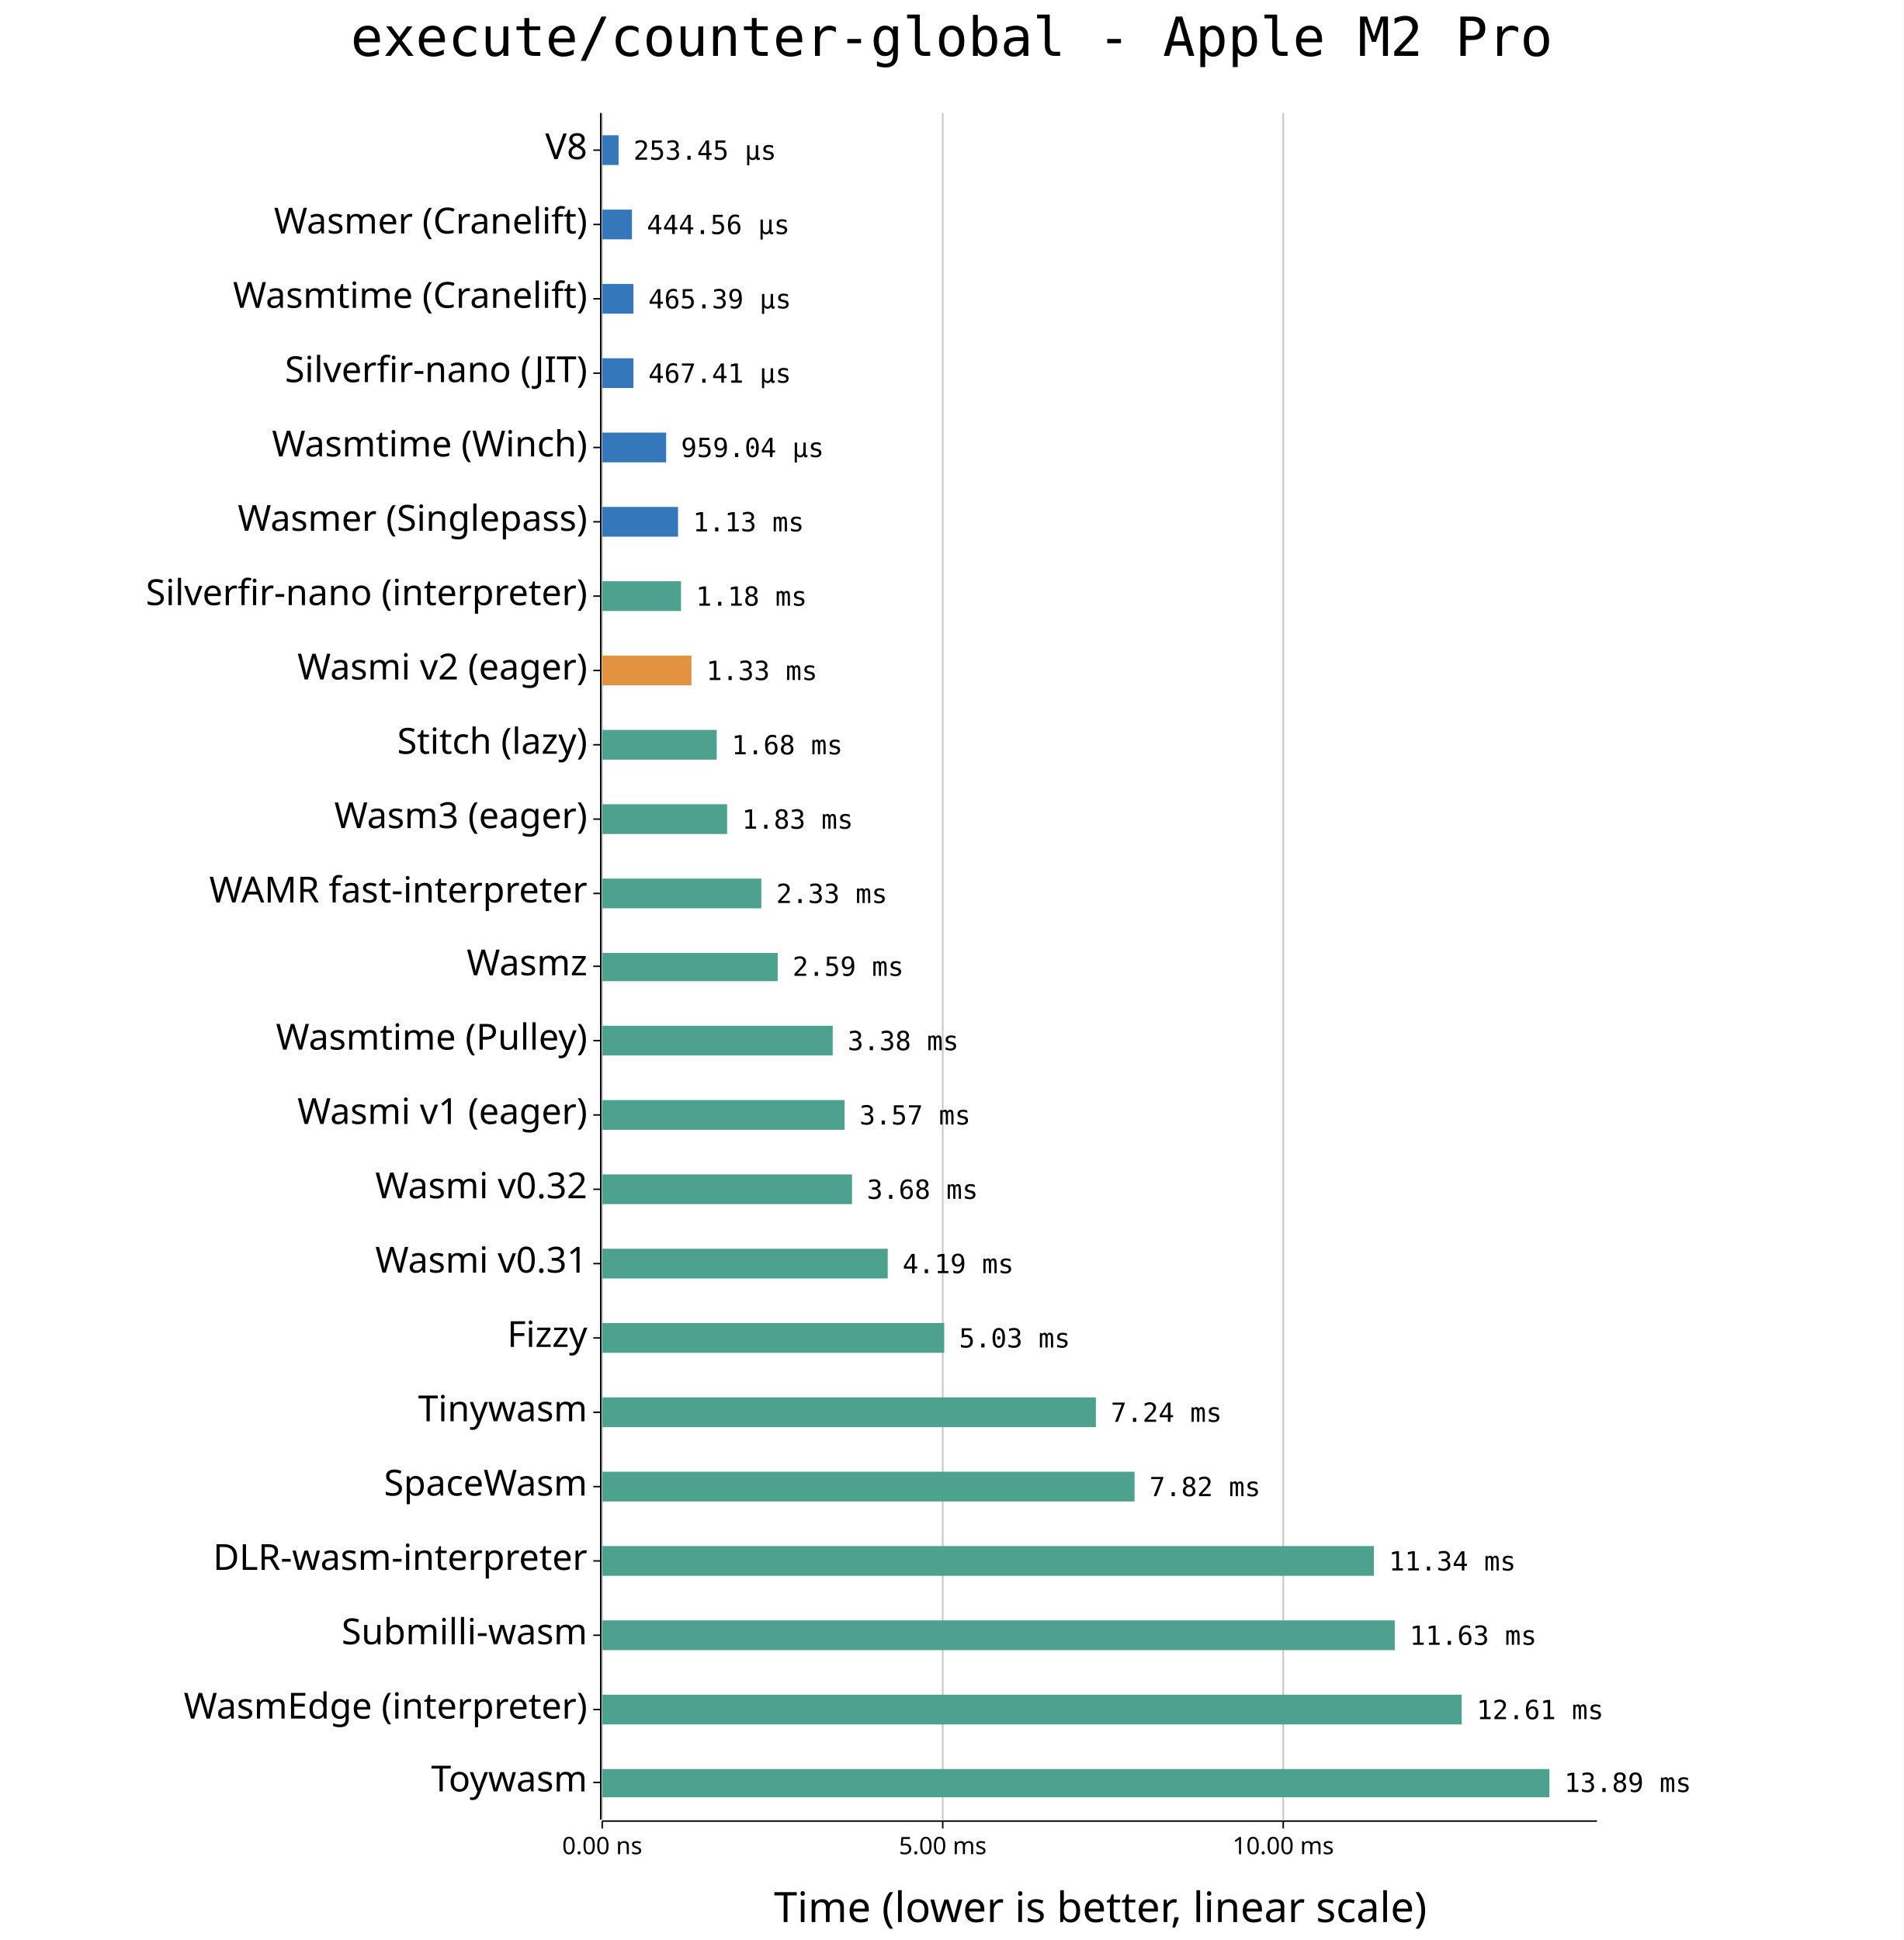
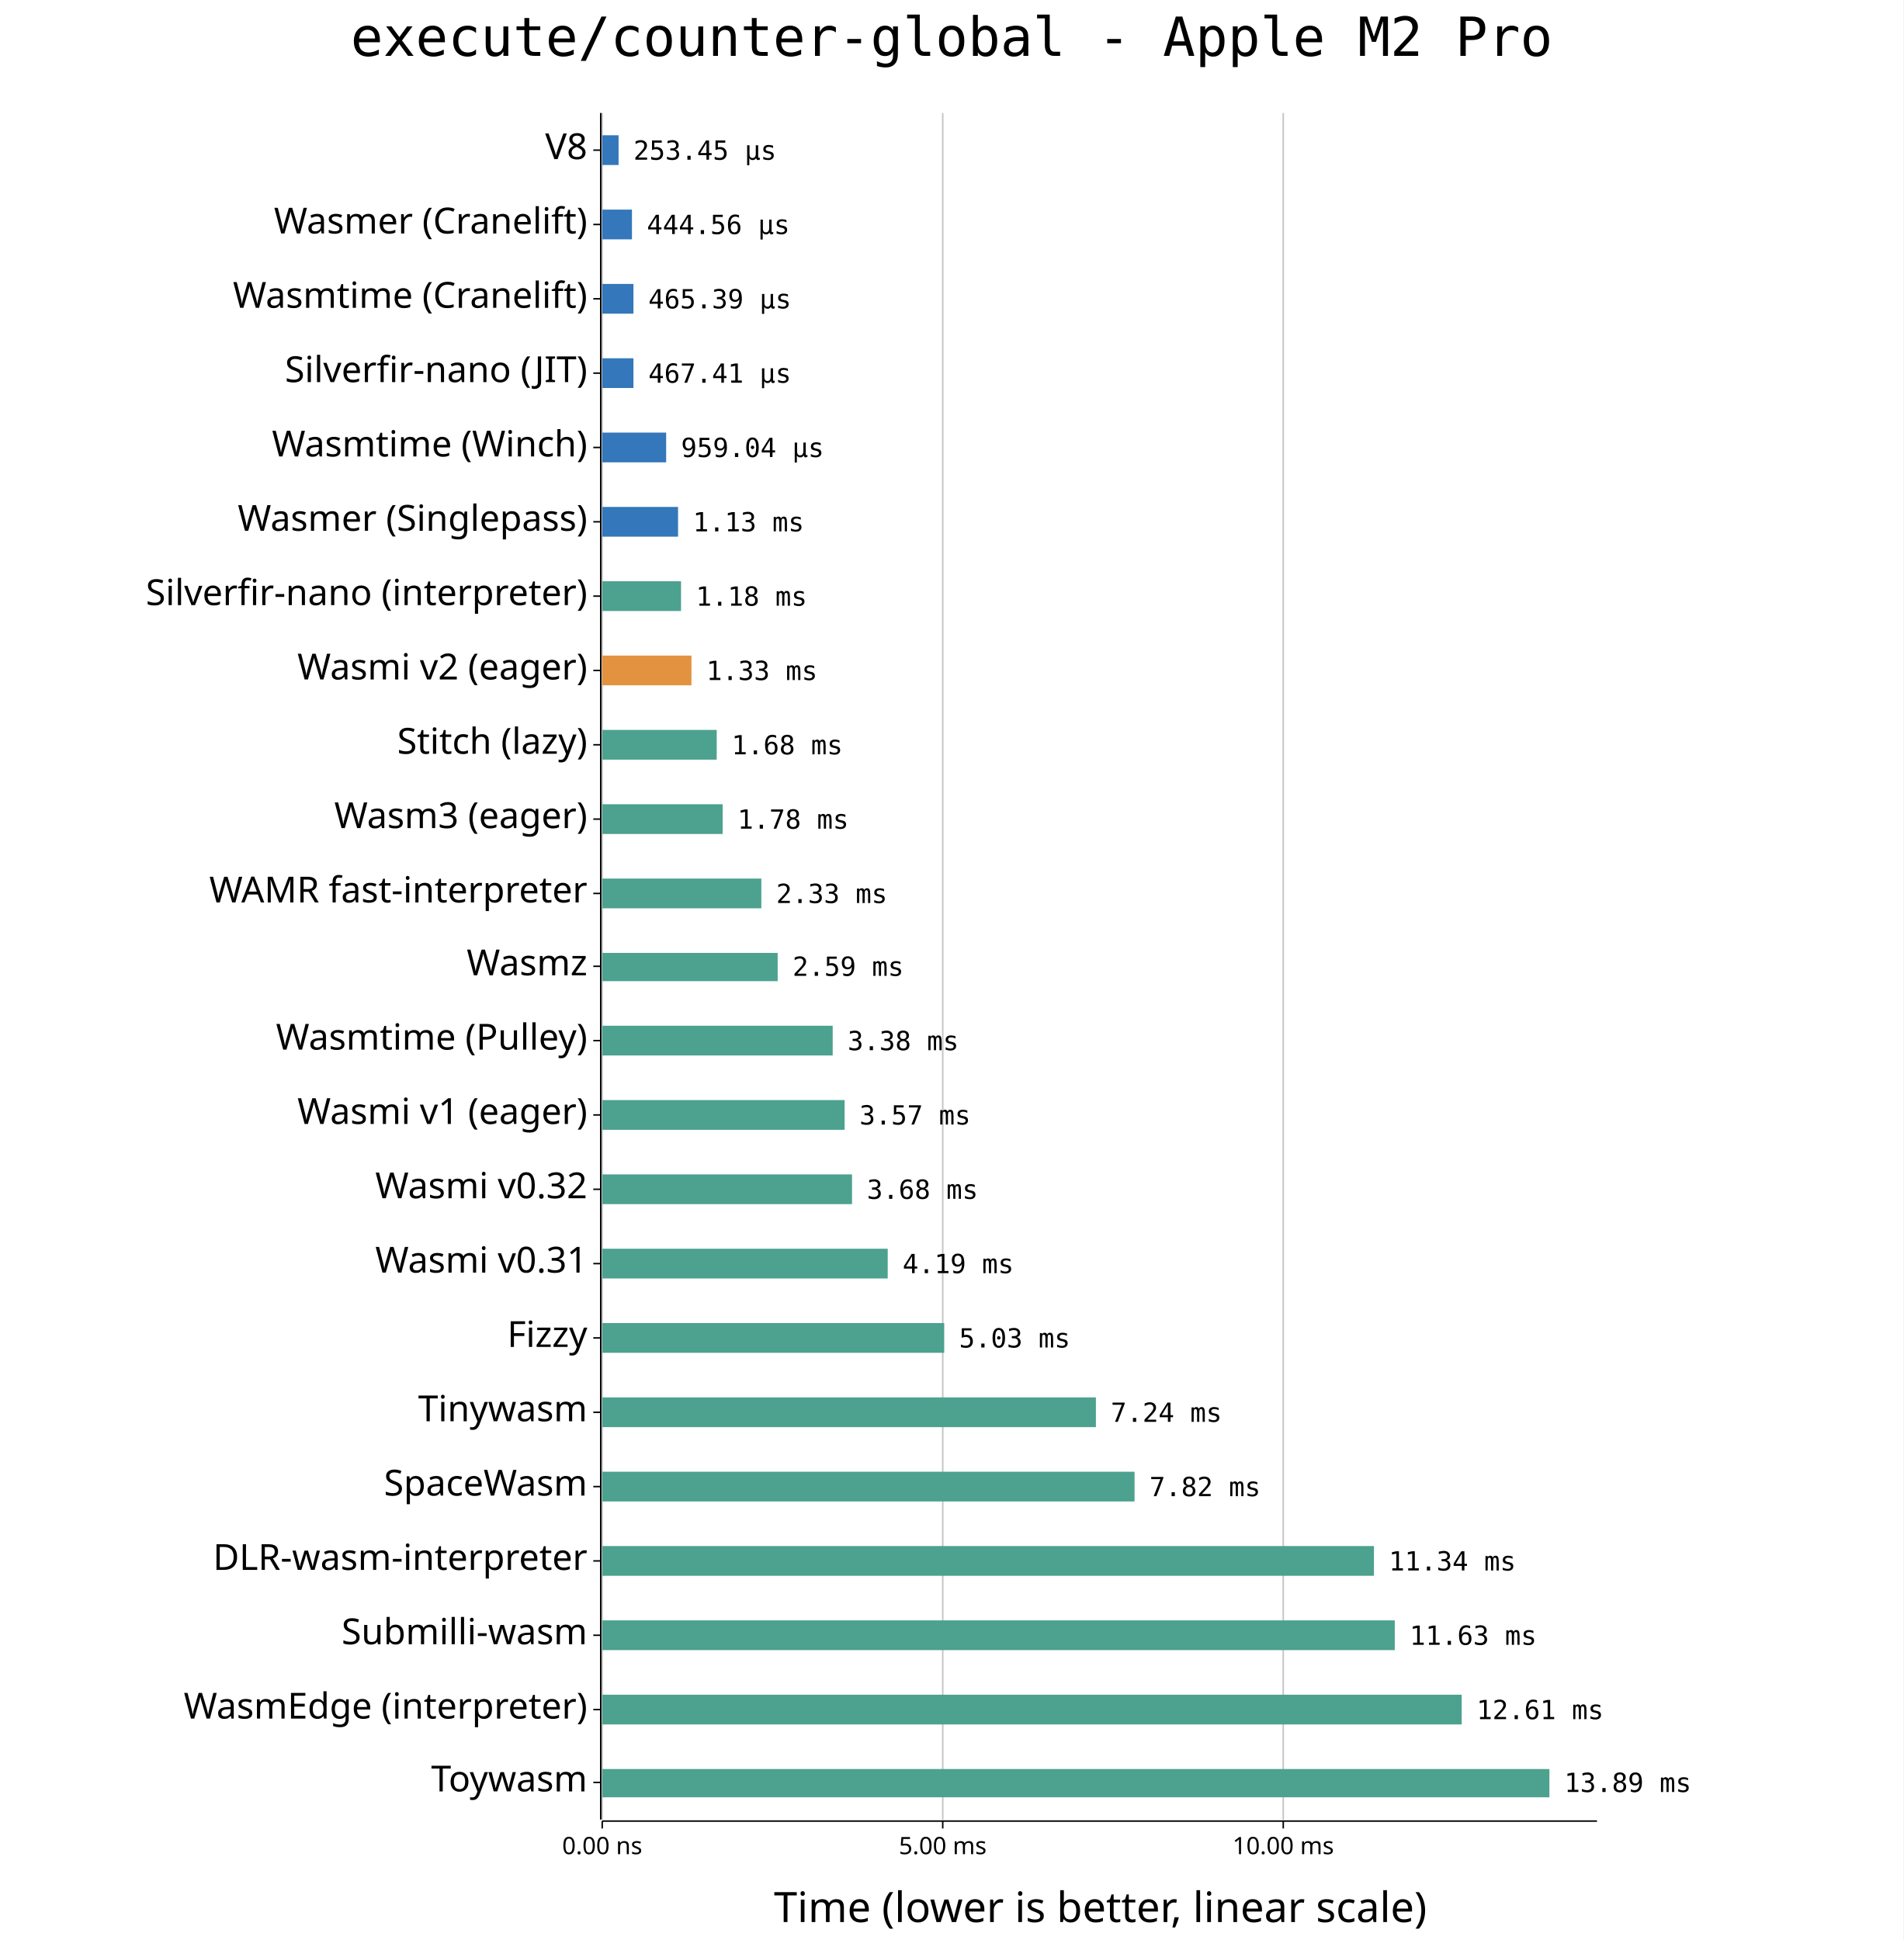
<svg xmlns="http://www.w3.org/2000/svg" width="1280" height="1305" viewBox="0 0 1280 1305">
  <rect x="0" y="0" width="1280" height="1305" opacity="1" fill="#FFFFFF" stroke="none" />
  <text x="640" y="10" dy="0.76em" text-anchor="middle" font-family="monospace" font-size="36.29" opacity="1" fill="#000000">
execute/counter-global - Apple M2 Pro
</text>
  <line opacity="0.1" stroke="#000000" stroke-width="1" x1="405" y1="1224" x2="405" y2="76" />
  <line opacity="0.1" stroke="#000000" stroke-width="1" x1="634" y1="1224" x2="634" y2="76" />
  <line opacity="0.1" stroke="#000000" stroke-width="1" x1="863" y1="1224" x2="863" y2="76" />
  <text x="5" y="650" dy="0.76em" text-anchor="middle" font-family="sans-serif" font-size="28.226" opacity="1" fill="#000000" transform="rotate(270, 5, 650)">

</text>
  <text x="740" y="1300" dy="-0.5ex" text-anchor="middle" font-family="sans-serif" font-size="28.226" opacity="1" fill="#000000">
Time (lower is better, linear scale)
</text>
  <line opacity="0.15" stroke="#000000" stroke-width="1" x1="405" y1="1224" x2="405" y2="76" />
  <line opacity="0.15" stroke="#000000" stroke-width="1" x1="634" y1="1224" x2="634" y2="76" />
  <line opacity="0.15" stroke="#000000" stroke-width="1" x1="863" y1="1224" x2="863" y2="76" />
  <polyline fill="none" opacity="1" stroke="#000000" stroke-width="1" points="404,76 404,1224 " />
  <text x="395" y="1199" dy="0.5ex" text-anchor="end" font-family="sans-serif" font-size="24.194" opacity="1" fill="#000000">
Toywasm
</text>
  <polyline fill="none" opacity="1" stroke="#000000" stroke-width="1" points="399,1199 404,1199 " />
  <text x="395" y="1150" dy="0.5ex" text-anchor="end" font-family="sans-serif" font-size="24.194" opacity="1" fill="#000000">
WasmEdge (interpreter)
</text>
  <polyline fill="none" opacity="1" stroke="#000000" stroke-width="1" points="399,1150 404,1150 " />
  <text x="395" y="1100" dy="0.5ex" text-anchor="end" font-family="sans-serif" font-size="24.194" opacity="1" fill="#000000">
Submilli-wasm
</text>
  <polyline fill="none" opacity="1" stroke="#000000" stroke-width="1" points="399,1100 404,1100 " />
  <text x="395" y="1050" dy="0.5ex" text-anchor="end" font-family="sans-serif" font-size="24.194" opacity="1" fill="#000000">
DLR-wasm-interpreter
</text>
  <polyline fill="none" opacity="1" stroke="#000000" stroke-width="1" points="399,1050 404,1050 " />
  <text x="395" y="1000" dy="0.5ex" text-anchor="end" font-family="sans-serif" font-size="24.194" opacity="1" fill="#000000">
SpaceWasm
</text>
  <polyline fill="none" opacity="1" stroke="#000000" stroke-width="1" points="399,1000 404,1000 " />
  <text x="395" y="950" dy="0.5ex" text-anchor="end" font-family="sans-serif" font-size="24.194" opacity="1" fill="#000000">
Tinywasm
</text>
  <polyline fill="none" opacity="1" stroke="#000000" stroke-width="1" points="399,950 404,950 " />
  <text x="395" y="900" dy="0.5ex" text-anchor="end" font-family="sans-serif" font-size="24.194" opacity="1" fill="#000000">
Fizzy
</text>
  <polyline fill="none" opacity="1" stroke="#000000" stroke-width="1" points="399,900 404,900 " />
  <text x="395" y="850" dy="0.5ex" text-anchor="end" font-family="sans-serif" font-size="24.194" opacity="1" fill="#000000">
Wasmi v0.31
</text>
  <polyline fill="none" opacity="1" stroke="#000000" stroke-width="1" points="399,850 404,850 " />
  <text x="395" y="800" dy="0.5ex" text-anchor="end" font-family="sans-serif" font-size="24.194" opacity="1" fill="#000000">
Wasmi v0.32
</text>
  <polyline fill="none" opacity="1" stroke="#000000" stroke-width="1" points="399,800 404,800 " />
  <text x="395" y="750" dy="0.5ex" text-anchor="end" font-family="sans-serif" font-size="24.194" opacity="1" fill="#000000">
Wasmi v1 (eager)
</text>
  <polyline fill="none" opacity="1" stroke="#000000" stroke-width="1" points="399,750 404,750 " />
  <text x="395" y="700" dy="0.5ex" text-anchor="end" font-family="sans-serif" font-size="24.194" opacity="1" fill="#000000">
Wasmtime (Pulley)
</text>
  <polyline fill="none" opacity="1" stroke="#000000" stroke-width="1" points="399,700 404,700 " />
  <text x="395" y="650" dy="0.5ex" text-anchor="end" font-family="sans-serif" font-size="24.194" opacity="1" fill="#000000">
Wasmz
</text>
  <polyline fill="none" opacity="1" stroke="#000000" stroke-width="1" points="399,650 404,650 " />
  <text x="395" y="601" dy="0.5ex" text-anchor="end" font-family="sans-serif" font-size="24.194" opacity="1" fill="#000000">
WAMR fast-interpreter
</text>
  <polyline fill="none" opacity="1" stroke="#000000" stroke-width="1" points="399,601 404,601 " />
  <text x="395" y="551" dy="0.5ex" text-anchor="end" font-family="sans-serif" font-size="24.194" opacity="1" fill="#000000">
Wasm3 (eager)
</text>
  <polyline fill="none" opacity="1" stroke="#000000" stroke-width="1" points="399,551 404,551 " />
  <text x="395" y="501" dy="0.5ex" text-anchor="end" font-family="sans-serif" font-size="24.194" opacity="1" fill="#000000">
Stitch (lazy)
</text>
  <polyline fill="none" opacity="1" stroke="#000000" stroke-width="1" points="399,501 404,501 " />
  <text x="395" y="451" dy="0.5ex" text-anchor="end" font-family="sans-serif" font-size="24.194" opacity="1" fill="#000000">
Wasmi v2 (eager)
</text>
  <polyline fill="none" opacity="1" stroke="#000000" stroke-width="1" points="399,451 404,451 " />
  <text x="395" y="401" dy="0.5ex" text-anchor="end" font-family="sans-serif" font-size="24.194" opacity="1" fill="#000000">
Silverfir-nano (interpreter)
</text>
  <polyline fill="none" opacity="1" stroke="#000000" stroke-width="1" points="399,401 404,401 " />
  <text x="395" y="351" dy="0.5ex" text-anchor="end" font-family="sans-serif" font-size="24.194" opacity="1" fill="#000000">
Wasmer (Singlepass)
</text>
  <polyline fill="none" opacity="1" stroke="#000000" stroke-width="1" points="399,351 404,351 " />
  <text x="395" y="301" dy="0.5ex" text-anchor="end" font-family="sans-serif" font-size="24.194" opacity="1" fill="#000000">
Wasmtime (Winch)
</text>
  <polyline fill="none" opacity="1" stroke="#000000" stroke-width="1" points="399,301 404,301 " />
  <text x="395" y="251" dy="0.5ex" text-anchor="end" font-family="sans-serif" font-size="24.194" opacity="1" fill="#000000">
Silverfir-nano (JIT)
</text>
  <polyline fill="none" opacity="1" stroke="#000000" stroke-width="1" points="399,251 404,251 " />
  <text x="395" y="201" dy="0.5ex" text-anchor="end" font-family="sans-serif" font-size="24.194" opacity="1" fill="#000000">
Wasmtime (Cranelift)
</text>
  <polyline fill="none" opacity="1" stroke="#000000" stroke-width="1" points="399,201 404,201 " />
  <text x="395" y="151" dy="0.5ex" text-anchor="end" font-family="sans-serif" font-size="24.194" opacity="1" fill="#000000">
Wasmer (Cranelift)
</text>
  <polyline fill="none" opacity="1" stroke="#000000" stroke-width="1" points="399,151 404,151 " />
  <text x="395" y="101" dy="0.5ex" text-anchor="end" font-family="sans-serif" font-size="24.194" opacity="1" fill="#000000">
V8
</text>
  <polyline fill="none" opacity="1" stroke="#000000" stroke-width="1" points="399,101 404,101 " />
  <polyline fill="none" opacity="1" stroke="#000000" stroke-width="1" points="405,1225 1074,1225 " />
  <text x="405" y="1235" dy="0.76em" text-anchor="middle" font-family="sans-serif" font-size="16.129" opacity="1" fill="#000000">
0.00 ns
</text>
  <polyline fill="none" opacity="1" stroke="#000000" stroke-width="1" points="405,1225 405,1230 " />
  <text x="634" y="1235" dy="0.76em" text-anchor="middle" font-family="sans-serif" font-size="16.129" opacity="1" fill="#000000">
5.00 ms
</text>
  <polyline fill="none" opacity="1" stroke="#000000" stroke-width="1" points="634,1225 634,1230 " />
  <text x="863" y="1235" dy="0.76em" text-anchor="middle" font-family="sans-serif" font-size="16.129" opacity="1" fill="#000000">
10.00 ms
</text>
  <polyline fill="none" opacity="1" stroke="#000000" stroke-width="1" points="863,1225 863,1230 " />
-   <rect x="405" y="1140" width="578" height="20" opacity="1" fill="#4CA18F" stroke="none" />
-   <rect x="405" y="790" width="168" height="20" opacity="1" fill="#4CA18F" stroke="none" />
-   <rect x="405" y="541" width="84" height="20" opacity="1" fill="#4CA18F" stroke="none" />
+   <rect x="405" y="1190" width="637" height="19" opacity="1" fill="#4CA18F" stroke="none" />
  <rect x="405" y="341" width="51" height="20" opacity="1" fill="#3477BA" stroke="none" />
+   <rect x="405" y="391" width="53" height="20" opacity="1" fill="#4CA18F" stroke="none" />
+   <rect x="405" y="191" width="21" height="20" opacity="1" fill="#3477BA" stroke="none" />
+   <rect x="405" y="141" width="20" height="20" opacity="1" fill="#3477BA" stroke="none" />
+   <rect x="405" y="1090" width="533" height="20" opacity="1" fill="#4CA18F" stroke="none" />
+   <rect x="405" y="840" width="192" height="20" opacity="1" fill="#4CA18F" stroke="none" />
  <rect x="405" y="291" width="43" height="20" opacity="1" fill="#3477BA" stroke="none" />
-   <rect x="405" y="840" width="192" height="20" opacity="1" fill="#4CA18F" stroke="none" />
-   <rect x="405" y="1090" width="533" height="20" opacity="1" fill="#4CA18F" stroke="none" />
-   <rect x="405" y="591" width="107" height="20" opacity="1" fill="#4CA18F" stroke="none" />
-   <rect x="405" y="1040" width="519" height="20" opacity="1" fill="#4CA18F" stroke="none" />
-   <rect x="405" y="491" width="77" height="20" opacity="1" fill="#4CA18F" stroke="none" />
-   <rect x="405" y="391" width="53" height="20" opacity="1" fill="#4CA18F" stroke="none" />
-   <rect x="405" y="990" width="358" height="20" opacity="1" fill="#4CA18F" stroke="none" />
-   <rect x="405" y="1190" width="637" height="19" opacity="1" fill="#4CA18F" stroke="none" />
+   <rect x="405" y="740" width="163" height="20" opacity="1" fill="#4CA18F" stroke="none" />
  <rect x="405" y="241" width="21" height="20" opacity="1" fill="#3477BA" stroke="none" />
-   <rect x="405" y="890" width="230" height="20" opacity="1" fill="#4CA18F" stroke="none" />
-   <rect x="405" y="141" width="20" height="20" opacity="1" fill="#3477BA" stroke="none" />
+   <rect x="405" y="441" width="60" height="20" opacity="1" fill="#E3923F" stroke="none" />
  <rect x="405" y="91" width="11" height="20" opacity="1" fill="#3477BA" stroke="none" />
  <rect x="405" y="940" width="332" height="20" opacity="1" fill="#4CA18F" stroke="none" />
  <rect x="405" y="641" width="118" height="19" opacity="1" fill="#4CA18F" stroke="none" />
-   <rect x="405" y="191" width="21" height="20" opacity="1" fill="#3477BA" stroke="none" />
-   <rect x="405" y="740" width="163" height="20" opacity="1" fill="#4CA18F" stroke="none" />
+   <rect x="405" y="1040" width="519" height="20" opacity="1" fill="#4CA18F" stroke="none" />
+   <rect x="405" y="790" width="168" height="20" opacity="1" fill="#4CA18F" stroke="none" />
+   <rect x="405" y="990" width="358" height="20" opacity="1" fill="#4CA18F" stroke="none" />
+   <rect x="405" y="1140" width="578" height="20" opacity="1" fill="#4CA18F" stroke="none" />
+   <rect x="405" y="890" width="230" height="20" opacity="1" fill="#4CA18F" stroke="none" />
+   <rect x="405" y="591" width="107" height="20" opacity="1" fill="#4CA18F" stroke="none" />
+   <rect x="405" y="491" width="77" height="20" opacity="1" fill="#4CA18F" stroke="none" />
  <rect x="405" y="690" width="155" height="20" opacity="1" fill="#4CA18F" stroke="none" />
-   <rect x="405" y="441" width="60" height="20" opacity="1" fill="#E3923F" stroke="none" />
+   <rect x="405" y="541" width="81" height="20" opacity="1" fill="#4CA18F" stroke="none" />
  <text x="1052" y="1201" dy="0.5ex" text-anchor="start" font-family="monospace" font-size="17.742" opacity="1" fill="#000000">
13.89 ms
</text>
  <text x="993" y="1152" dy="0.5ex" text-anchor="start" font-family="monospace" font-size="17.742" opacity="1" fill="#000000">
12.61 ms
</text>
  <text x="948" y="1102" dy="0.5ex" text-anchor="start" font-family="monospace" font-size="17.742" opacity="1" fill="#000000">
11.63 ms
</text>
  <text x="934" y="1052" dy="0.5ex" text-anchor="start" font-family="monospace" font-size="17.742" opacity="1" fill="#000000">
11.34 ms
</text>
  <text x="773" y="1002" dy="0.5ex" text-anchor="start" font-family="monospace" font-size="17.742" opacity="1" fill="#000000">
7.82 ms
</text>
  <text x="747" y="952" dy="0.5ex" text-anchor="start" font-family="monospace" font-size="17.742" opacity="1" fill="#000000">
7.24 ms
</text>
  <text x="645" y="902" dy="0.5ex" text-anchor="start" font-family="monospace" font-size="17.742" opacity="1" fill="#000000">
5.03 ms
</text>
  <text x="607" y="852" dy="0.5ex" text-anchor="start" font-family="monospace" font-size="17.742" opacity="1" fill="#000000">
4.19 ms
</text>
  <text x="583" y="802" dy="0.5ex" text-anchor="start" font-family="monospace" font-size="17.742" opacity="1" fill="#000000">
3.68 ms
</text>
  <text x="578" y="752" dy="0.5ex" text-anchor="start" font-family="monospace" font-size="17.742" opacity="1" fill="#000000">
3.57 ms
</text>
  <text x="570" y="702" dy="0.5ex" text-anchor="start" font-family="monospace" font-size="17.742" opacity="1" fill="#000000">
3.38 ms
</text>
  <text x="533" y="652" dy="0.5ex" text-anchor="start" font-family="monospace" font-size="17.742" opacity="1" fill="#000000">
2.59 ms
</text>
  <text x="522" y="603" dy="0.5ex" text-anchor="start" font-family="monospace" font-size="17.742" opacity="1" fill="#000000">
2.33 ms
</text>
-   <text x="499" y="553" dy="0.5ex" text-anchor="start" font-family="monospace" font-size="17.742" opacity="1" fill="#000000">
- 1.83 ms
+   <text x="496" y="553" dy="0.5ex" text-anchor="start" font-family="monospace" font-size="17.742" opacity="1" fill="#000000">
+ 1.78 ms
</text>
  <text x="492" y="503" dy="0.5ex" text-anchor="start" font-family="monospace" font-size="17.742" opacity="1" fill="#000000">
1.68 ms
</text>
  <text x="475" y="453" dy="0.5ex" text-anchor="start" font-family="monospace" font-size="17.742" opacity="1" fill="#000000">
1.33 ms
</text>
  <text x="468" y="403" dy="0.5ex" text-anchor="start" font-family="monospace" font-size="17.742" opacity="1" fill="#000000">
1.18 ms
</text>
  <text x="466" y="353" dy="0.5ex" text-anchor="start" font-family="monospace" font-size="17.742" opacity="1" fill="#000000">
1.13 ms
</text>
  <text x="458" y="303" dy="0.5ex" text-anchor="start" font-family="monospace" font-size="17.742" opacity="1" fill="#000000">
959.04 µs
</text>
  <text x="436" y="253" dy="0.5ex" text-anchor="start" font-family="monospace" font-size="17.742" opacity="1" fill="#000000">
467.41 µs
</text>
  <text x="436" y="203" dy="0.5ex" text-anchor="start" font-family="monospace" font-size="17.742" opacity="1" fill="#000000">
465.39 µs
</text>
  <text x="435" y="153" dy="0.5ex" text-anchor="start" font-family="monospace" font-size="17.742" opacity="1" fill="#000000">
444.56 µs
</text>
  <text x="426" y="103" dy="0.5ex" text-anchor="start" font-family="monospace" font-size="17.742" opacity="1" fill="#000000">
253.45 µs
</text>
</svg>
